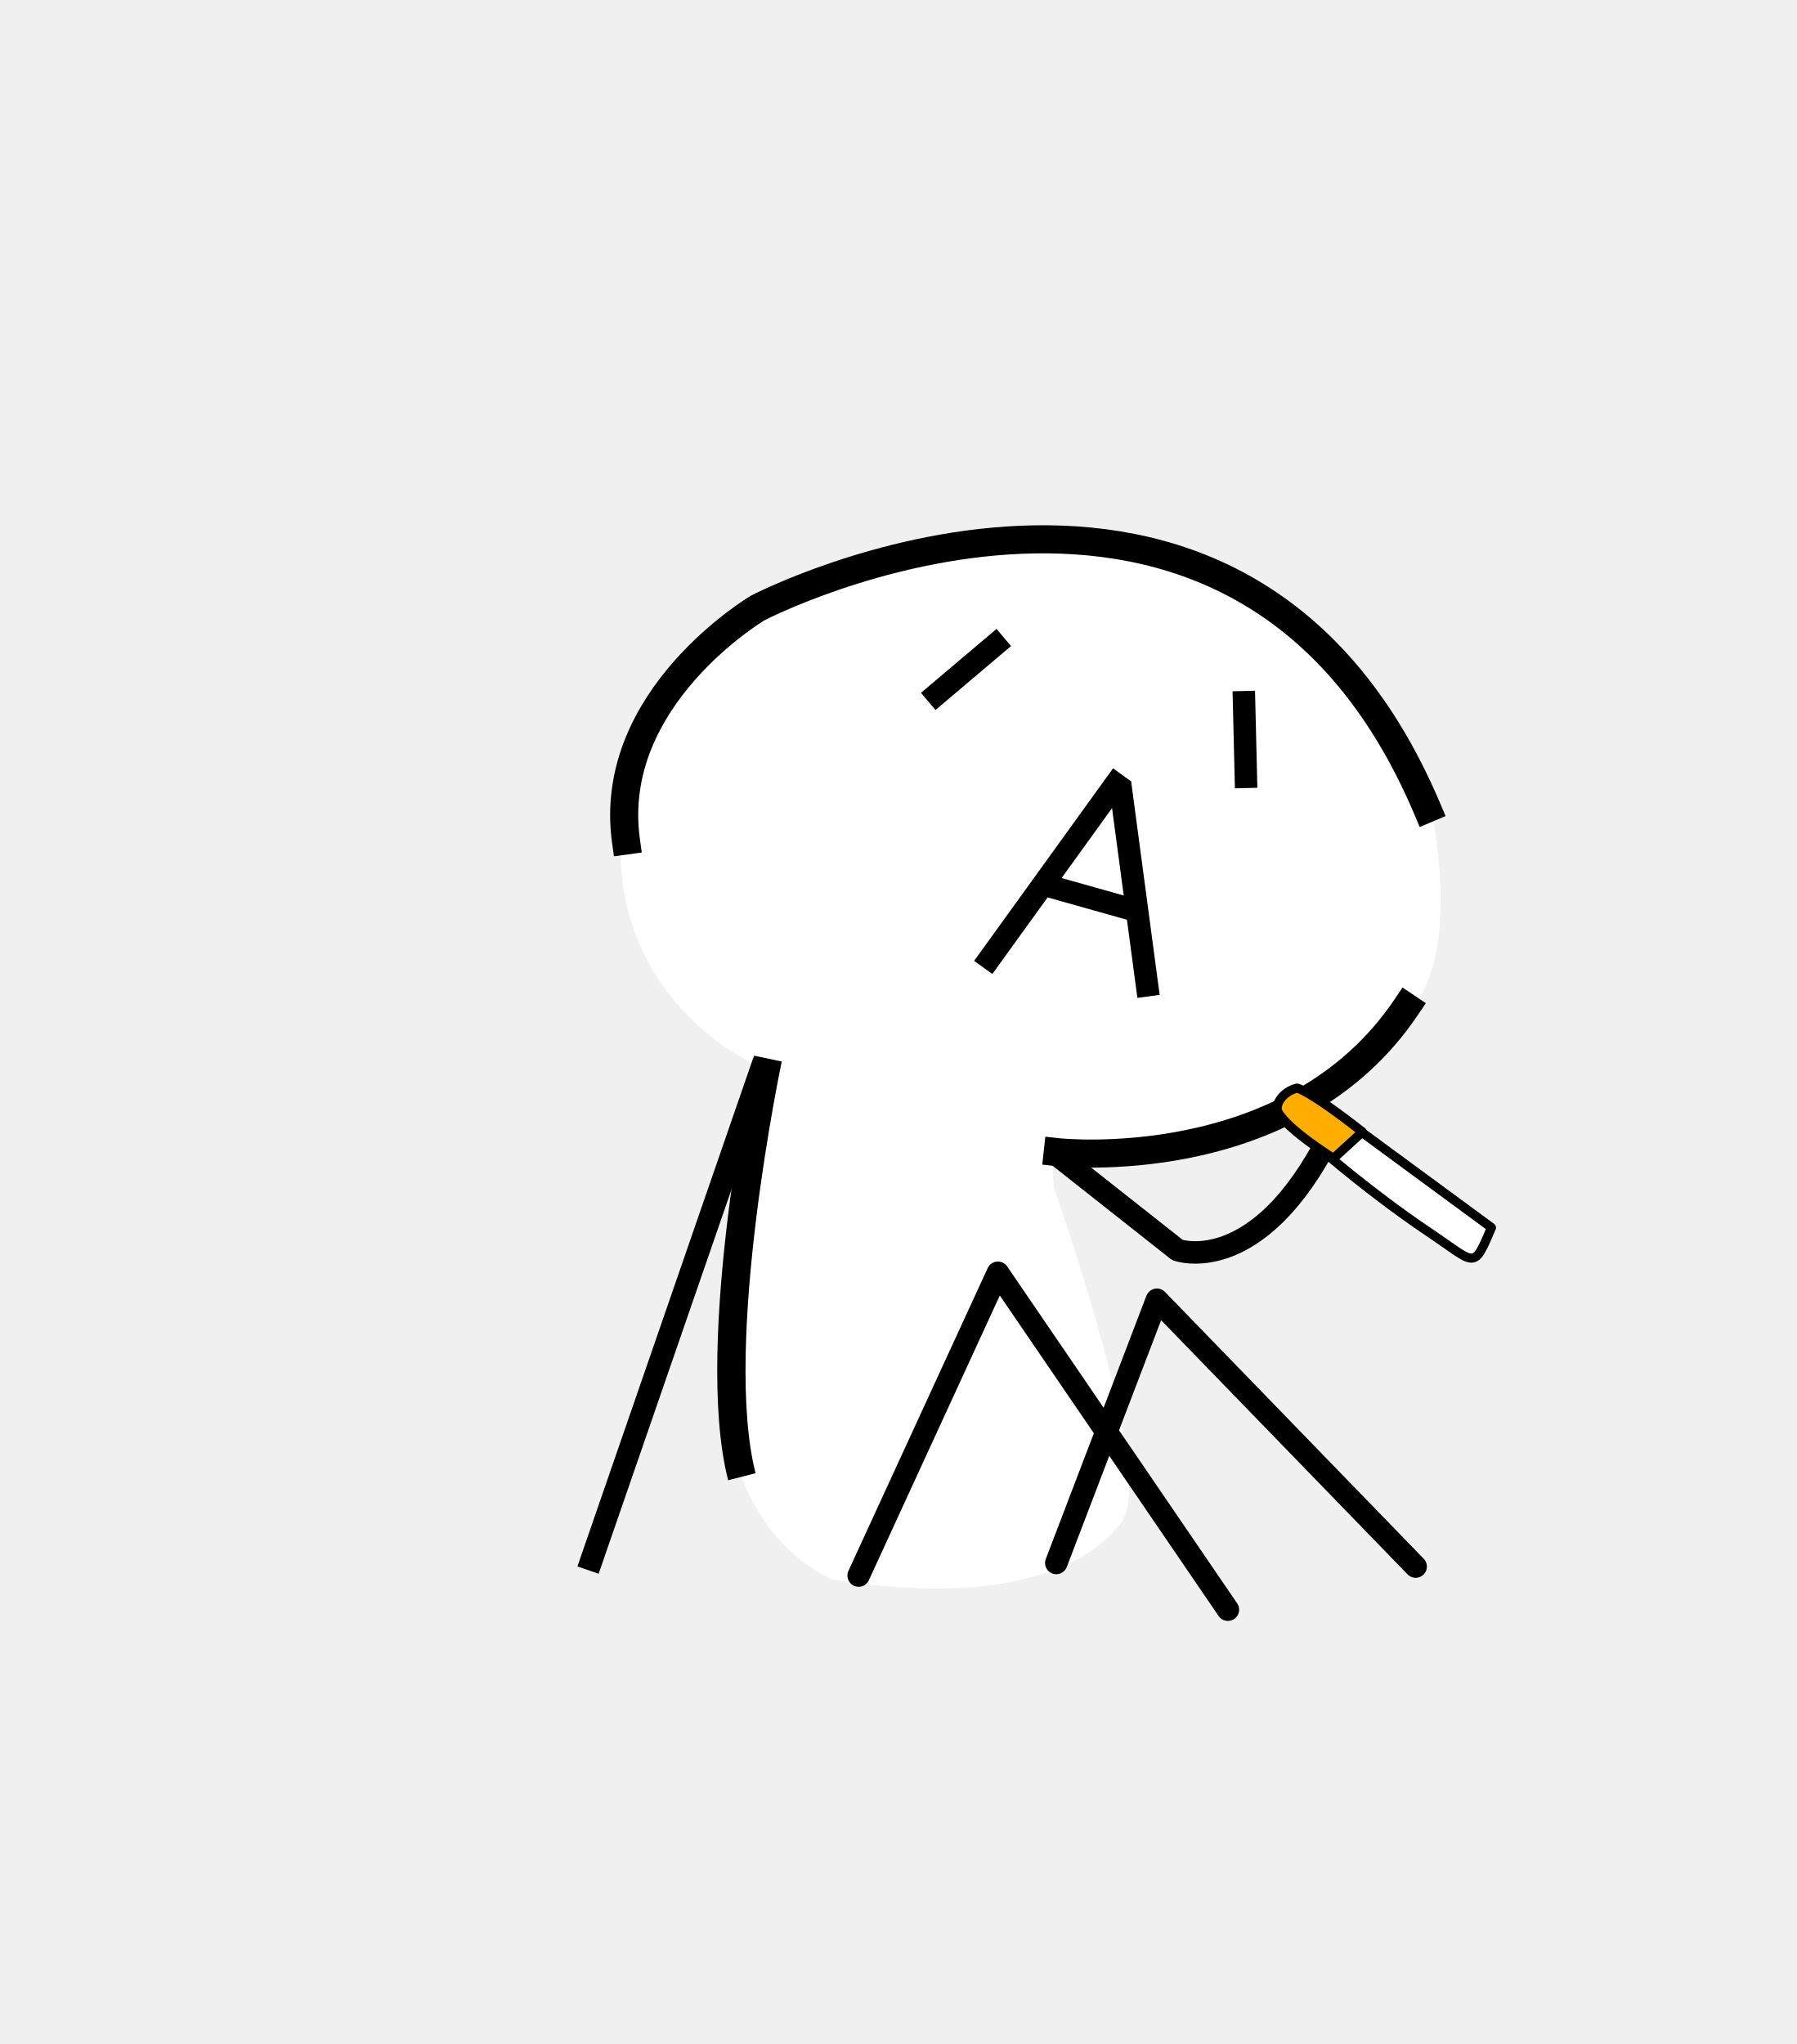
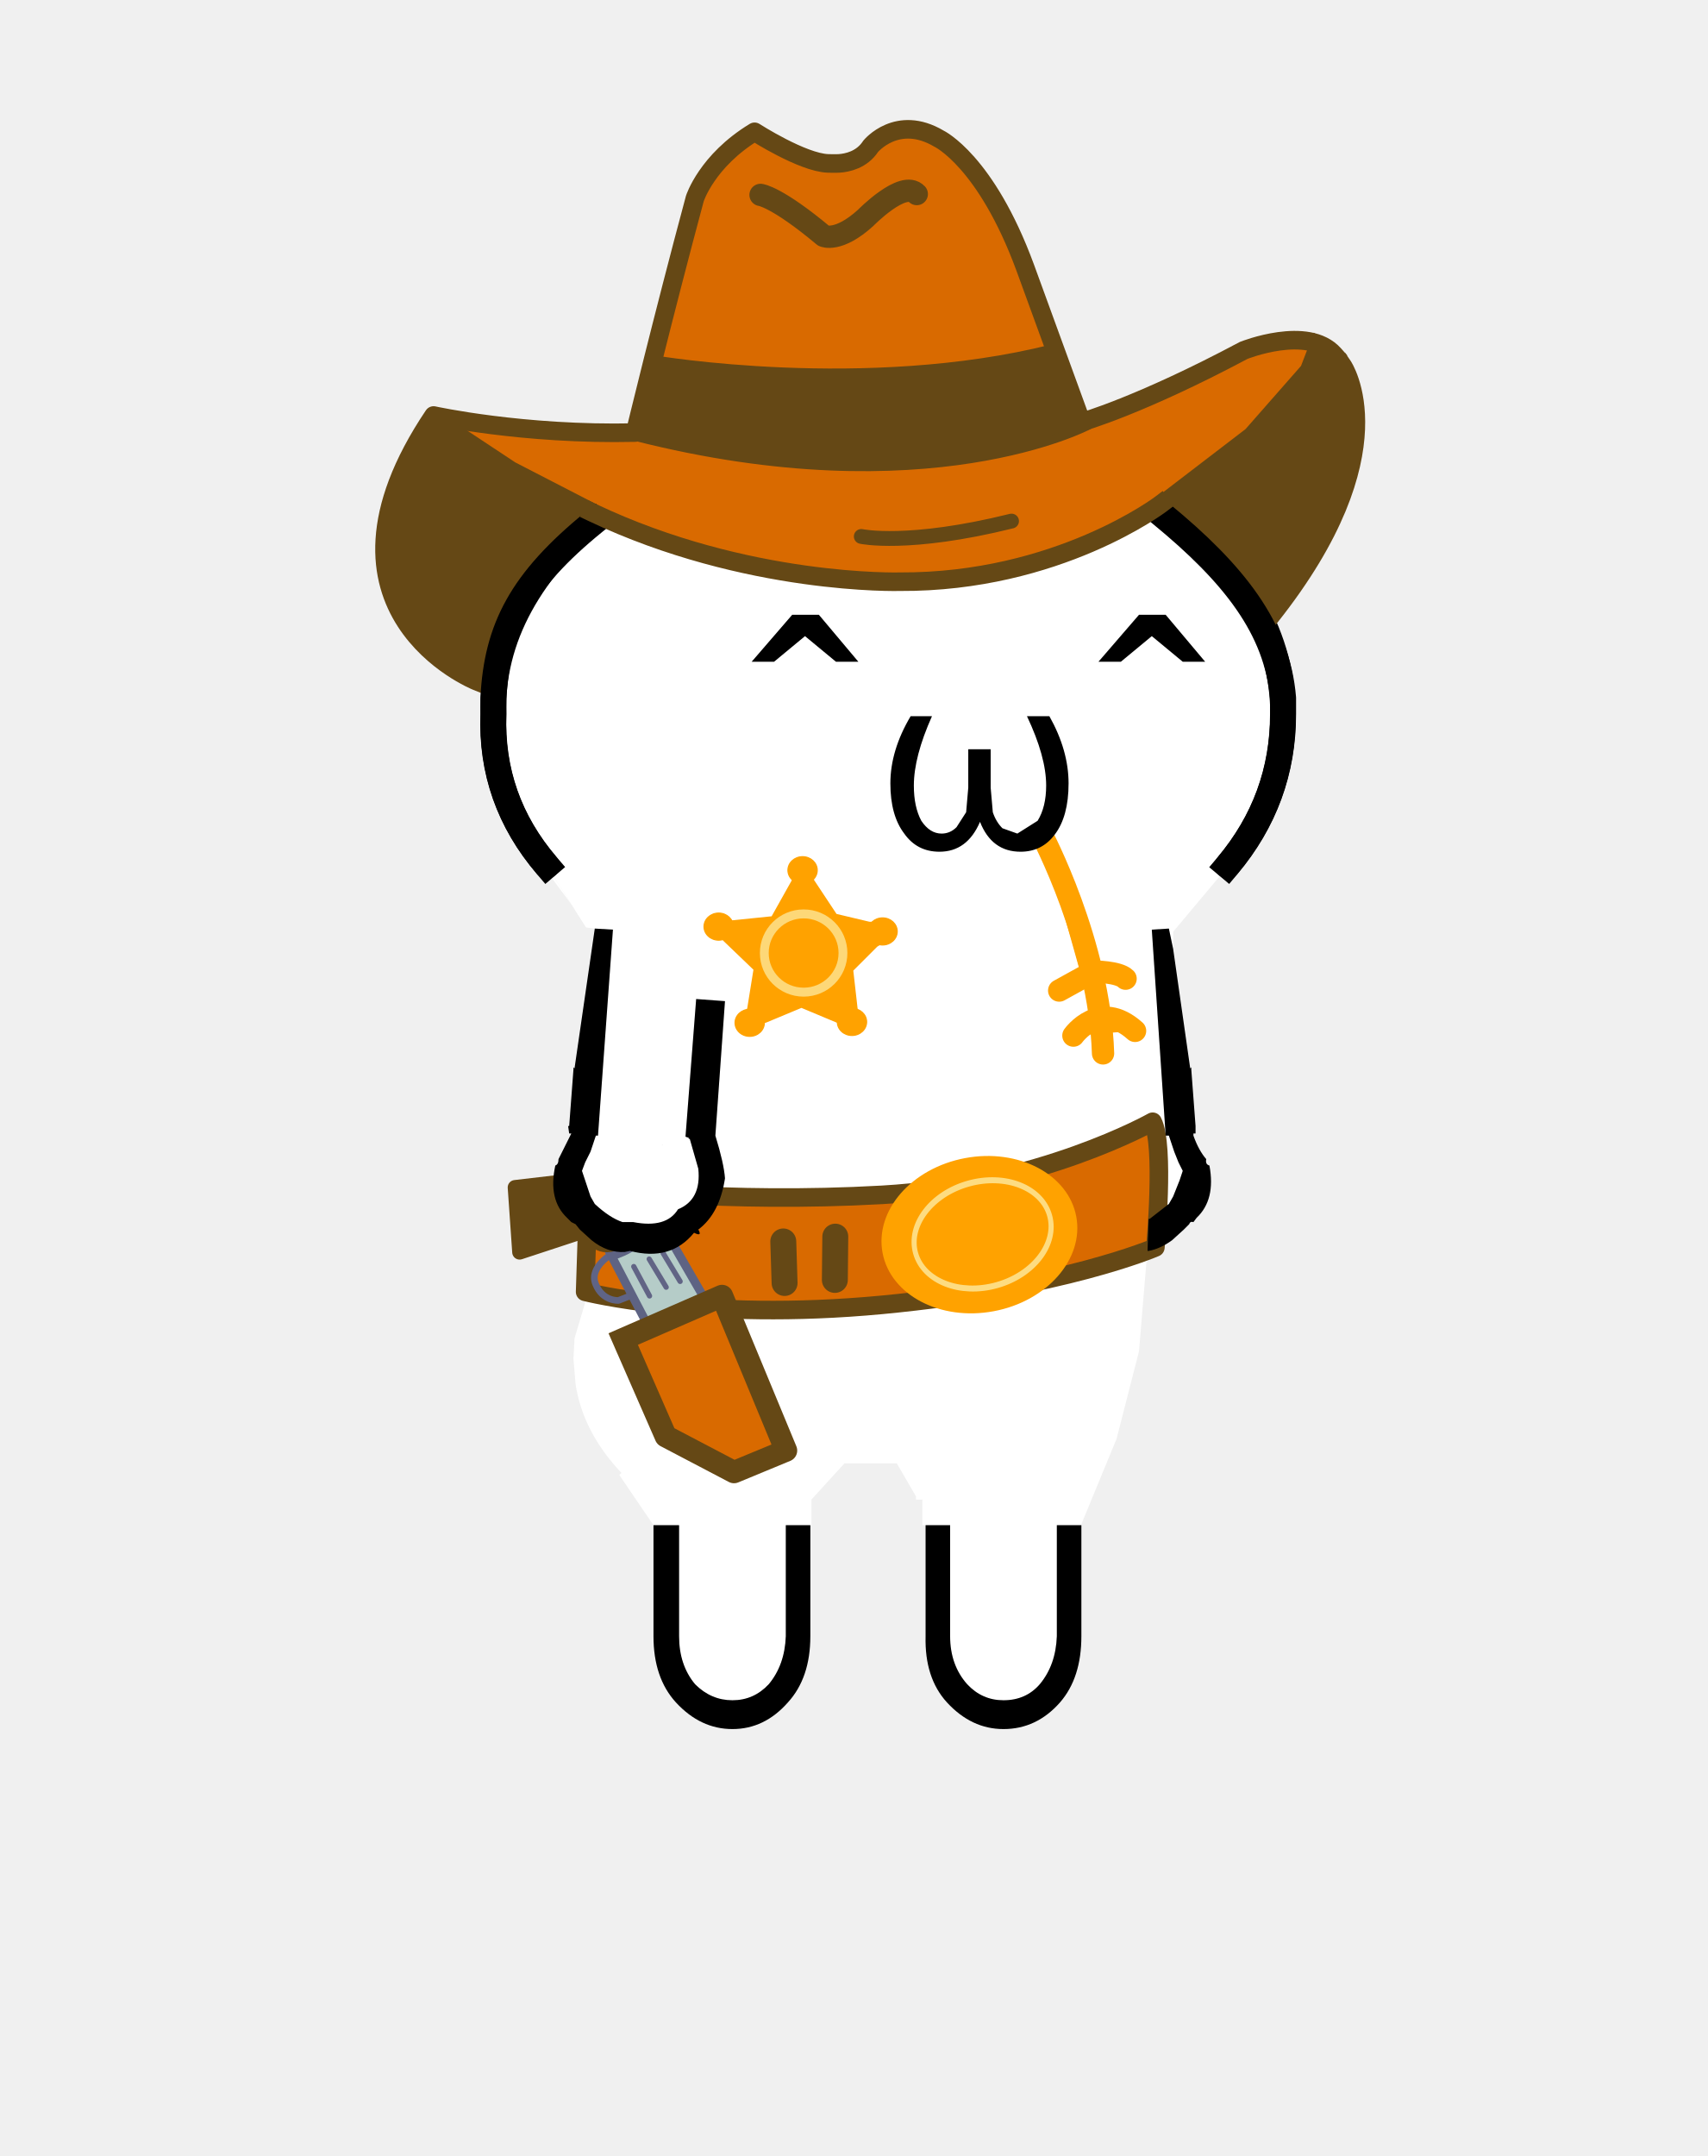
- <svg xmlns="http://www.w3.org/2000/svg" xmlns:xlink="http://www.w3.org/1999/xlink" height="182" width="160" version="1.1" id="svg1193">
-   <defs id="defs1185">
-     <g id="c">
-       <path d="M.4-60h3.9l1.2.55 3.9-8.6 3.85 8.6L14.5-60l3.15 3.05 1.15 1.05-.05.05-.4.4.1.1q2.1 2.05 2.35 4.55v.6q0 1.65-.8 3.1l-.25.45-1.4 1.7.15.15-.3.25-3.25.9v4.7l-3.25.7-3.1.9.65 1.6 3.3-1.25 3-.6q1.55 0 2.15.6.8.8.8 2 0 1.1-.75 1.85-1.05 1.05-4.1 1.25l-1.25.05.35 1.5 1.5-.05-.05 2.75-1.5 1.25v12.25l-.85 4.6h-1.5V-3q0 .7-.45 1.15-.55.55-1.6.55-1.15 0-1.65-.55Q6.2-2.3 6.25-3v-6.55h-1.6l-2.35-3.5H.55L-3-9.55V-3q0 .7-.45 1.15-.55.55-1.6.55-1.1 0-1.65-.55-.45-.45-.4-1.15v-6.55h-1.55l-1.7-1.1-1.75-3.9v-3.9l.45-.4q.75-.6 1.35-1.55l-1.25-1-.7.95.4-10.95 1.75-12.8.4.35.75-.7-1-1.1q-1.55-1.9-1.5-4.15l.05-1q.35-2.3 2.45-4.25l-.75-.75.5-3.95.65.3 3.85-8.6 3.85 8.6L.4-60m10.1 14.7v1.9h1.3v-3.25h-1.15v-9.45h-6.2v3.85l-.05 1.1-.45 2.45-1 2.05H2v3.3h1.35v-1.95h7.15m-6.05-1.35l.5-.9.9-3.55v-.05l.05-.35v-3.25h3.4v8.1H4.45m14.3-9.2l-1.1-1.1 1.1 1.1M5.5-37.95Q4.45-39 2.25-39l-4 .75-3.1.9.65 1.6L-.9-37l3-.6q1.55 0 2.15.6.8.8.8 2 0 1.1-.75 1.85Q3.25-32.1.25-31.9l-1.3.05.35 1.5q3.95-.05 5.9-1.55l.45-.35q1-1 1-2.85-.05-1.8-1.15-2.85M-7.15-43.6l.75-1.55v-1.35h-1.5v1.45h.55l-.55 1.45h.75M-5-45.05h.55L-5-43.6h.75l.75-1.55v-1.35H-5v1.45" fill="#fff" fill-rule="evenodd" transform="translate(21.55 71)" id="path1171" />
-       <path d="M4.3-60l5.1-11 5.1 11-1.25.55-3.85-8.6-3.9 8.6L4.3-60m14.5 4.1l.25-.3q2.55 2.35 2.8 5.4v.6q0 1.9-.9 3.55-.7 1.25-1.9 2.4l-.55-.55-.15-.15 1.4-1.7.25-.45q.8-1.45.8-3.1v-.6q-.25-2.5-2.35-4.55l-.1-.1.4-.4.05-.05m-3.85 16.95l.75-.05q2.2 0 3.25 1.05 1.1 1.05 1.1 2.85 0 1.85-1 2.85l-.4.35q-1.55 1.2-4.4 1.5l-1.5.05-.35-1.5 1.25-.05q3.05-.2 4.1-1.25.75-.75.75-1.85 0-1.2-.8-2-.6-.6-2.15-.6l-3 .6-3.3 1.25-.65-1.6 3.1-.9 3.25-.7m-3.1 29.4v6.6q0 1.25-.8 2.05-.9.9-2.75.9-1.95 0-2.85-.9-.8-.8-.8-2.05v-6.6h1.6V-3q-.05.7.4 1.15.5.55 1.65.55 1.05 0 1.6-.55.45-.45.45-1.15v-6.55h1.5M-3-9.55h1.5v6.6q0 1.25-.8 2.05-.9.9-2.75.9-1.9 0-2.8-.9-.85-.8-.8-2.05v-6.6h1.55V-3q-.05.7.4 1.15.55.55 1.65.55 1.05 0 1.6-.55Q-3-2.3-3-3v-6.55m-9.1-8.9q-.7.45-1.6.45-1 0-2.7-1.1l-1.9-.65q-.85 0-1.3.55l-.6.95-1.35-.75 1.2-1.65q.85-.8 1.95-.8t2.3.8q1.65.85 2.55.85.6 0 1.3-.65l.7-.95 1.25 1q-.6.95-1.35 1.55l-.45.4m2-25.75l-.6-.7q-1.85-2.2-1.8-4.9l.05-1q.35-2.8 2.75-5l.75.75q-2.1 1.95-2.45 4.25l-.05 1q-.05 2.25 1.5 4.15l1 1.1-.75.7-.4-.35m.9-15.55l-.55-.25 5.05-11L.4-60l-1.25.55-3.85-8.6-3.85 8.6-.65-.3M2-43.4v-3.25h.95l1-2.05.45-2.45.05-1.1v-3.85h6.2v9.45h1.15v3.25h-1.3v-1.95H3.35v1.95H2m7.3-11.35v-.05H5.85v3.25l-.05.35v.05l-.9 3.55-.5.9-.05.05H9.3v-8.1m-3.8 16.8q1.1 1.05 1.15 2.85 0 1.85-1 2.85l-.45.35q-1.95 1.5-5.9 1.55l-.35-1.5 1.3-.05q3-.2 4.05-1.25.75-.75.75-1.85 0-1.2-.8-2-.6-.6-2.15-.6l-3 .6-3.3 1.25-.65-1.6 3.1-.9 4-.75q2.2 0 3.25 1.05M-5-45.05v-1.45h1.5v1.35l-.75 1.55H-5l.55-1.45H-5m-2.15 1.45h-.75l.55-1.45h-.55v-1.45h1.5v1.35l-.75 1.55" fill-rule="evenodd" transform="translate(21.55 71)" id="path1173" />
-       <path d="M.4-60h3.9m8.4 33.6v9.45m0 0v2.8m4.95-42.8l1.1 1.1" fill="none" stroke="#000" stroke-linecap="round" stroke-linejoin="round" transform="translate(21.55 71)" id="path1175" />
+ <svg xmlns="http://www.w3.org/2000/svg" xmlns:xlink="http://www.w3.org/1999/xlink" height="202" width="160" version="1.1" id="svg9395">
+   <defs id="defs9385">
+     <path d="M 0.7,-0.3 2.55,1.9 H 1.5 L 0.05,0.7 -1.4,1.9 h -1.05 l 1.9,-2.2 H 0.7" fill-rule="evenodd" transform="translate(2.45,0.3)" id="a" />
+     <use height="2.2" width="5" xlink:href="#a" id="c" x="0" y="0" />
+     <g id="b">
+       <path d="m -15.5,-41.55 q -2.65,-3.1 -2.5,-7.1 -0.15,-5.3 5.35,-9.8 5.5,-5.05 13.15,-5.55 7.6,0.5 13.05,5.55 5.45,4.5 5.45,9.8 0,4 -2.6,7.1 h 0.1 -0.05 l -2.6,3.1 v 0.8 l -0.2,-0.95 -0.8,0.05 0.65,9.65 h 0.15 l 0.25,0.75 0.2,0.5 0.2,0.4 -0.15,0.45 -0.3,0.75 -0.2,0.35 -0.9,0.7 H 12.7 l -0.05,1.5 H 12.7 L 12.65,-23 H 12.6 l -0.35,4.2 -1.05,4.1 -1.65,4 v 0.05 H 8.4 v 5.2 Q 8.35,-4.1 7.6,-3.2 6.95,-2.45 5.9,-2.45 4.9,-2.45 4.2,-3.2 3.4,-4.1 3.4,-5.45 v -5.2 H 2.1 v -1.2 H 1.8 V -12 l -0.9,-1.55 h -2.45 l -1.55,1.7 v 1.2 h -1.2 v 5.2 q -0.05,1.35 -0.8,2.25 -0.7,0.75 -1.7,0.75 -1,0 -1.75,-0.75 -0.75,-0.9 -0.75,-2.25 v -5.2 h -1.2 l -1.6,-2.35 0.1,-0.1 q -1.8,-1.9 -2.15,-4.15 l -0.1,-1.2 0.05,-0.95 0.55,-1.85 h 0.1 v -0.55 l 0.15,-0.15 V -24 q 0.75,0.6 1.55,0.55 l 0.25,-0.05 q 1.9,0.5 3,-0.85 0.4,0.2 0.2,-0.15 1,-0.75 1.25,-2.4 -0.05,-0.7 -0.45,-2 l 0.45,-6.3 -1.35,-0.1 -0.5,6.45 0.15,0.05 v 0.05 h 0.05 l 0.4,1.4 q 0.15,1.45 -0.95,1.9 -0.55,0.9 -2.1,0.6 h -0.5 q -0.6,-0.2 -1.3,-0.85 l -0.2,-0.35 -0.25,-0.75 -0.15,-0.45 0.15,-0.4 0.25,-0.5 0.25,-0.75 h 0.1 l 0.7,-9.65 -0.85,-0.05 -0.4,-0.05 v -0.15 l -2.05,-2.75 h 0.2 m 1.75,19.65 -0.05,-0.1 0.05,0.1 m 3.65,-6.55 h 0.05 l -0.05,-0.05 v 0.05" fill="#ffffff" fill-rule="evenodd" transform="translate(18.6,64.6)" id="path9376" />
+       <path d="m 13.85,-37.65 0.8,5.6 0.05,-0.05 v 0.1 l 0.2,2.65 V -29 h -0.1 v 0.1 q 0.25,0.7 0.6,1.1 -0.05,0.25 0.15,0.3 0.3,1.6 -0.6,2.45 l -0.15,0.2 q -0.15,-0.05 -0.2,0.1 l -0.25,0.25 -0.55,0.5 q -0.55,0.4 -1.1,0.5 H 12.65 L 12.7,-25 h 0.05 l 0.9,-0.7 0.2,-0.35 0.3,-0.75 0.15,-0.45 -0.2,-0.4 -0.2,-0.5 -0.25,-0.75 H 13.5 l -0.65,-9.65 0.8,-0.05 0.2,0.95 m -4.3,27 v 5.2 q 0,1.95 -1,3.1 -1.1,1.25 -2.65,1.25 -1.5,0 -2.65,-1.25 -1.05,-1.15 -1,-3.1 v -5.2 H 3.4 v 5.2 q 0,1.35 0.8,2.25 0.7,0.75 1.7,0.75 1.05,0 1.7,-0.75 0.75,-0.9 0.8,-2.25 v -5.2 h 1.15 m -12.7,0 v 5.2 q 0,1.95 -1.05,3.1 -1.1,1.25 -2.6,1.25 -1.5,0 -2.65,-1.25 -1.05,-1.15 -1.05,-3.1 v -5.2 h 1.2 v 5.2 q 0,1.35 0.75,2.25 0.75,0.75 1.75,0.75 1,0 1.7,-0.75 0.75,-0.9 0.8,-2.25 v -5.2 h 1.15 M -13.4,-24 l -0.55,-0.5 -0.2,-0.25 -0.2,-0.1 -0.2,-0.2 q -0.9,-0.85 -0.55,-2.45 0.15,-0.05 0.15,-0.3 l 0.55,-1.1 0.05,-0.1 h -0.1 l -0.05,-0.35 h 0.05 l 0.2,-2.65 v -0.1 l 0.05,0.05 0.95,-6.55 0.85,0.05 -0.7,9.65 h -0.1 l -0.25,0.75 -0.25,0.5 -0.15,0.4 0.15,0.45 0.25,0.75 0.2,0.35 q 0.7,0.65 1.3,0.85 h 0.5 q 1.55,0.3 2.1,-0.6 1.1,-0.45 0.95,-1.9 l -0.4,-1.4 h -0.05 v -0.05 l -0.15,-0.05 0.5,-6.45 1.35,0.1 -0.45,6.3 q 0.4,1.3 0.45,2 -0.25,1.65 -1.25,2.4 0.2,0.35 -0.2,0.15 -1.1,1.35 -3,0.85 l -0.25,0.05 q -0.8,0.05 -1.55,-0.55" fill-rule="evenodd" transform="translate(18.6,64.6)" id="path9378" />
+       <path d="M 3.1,23.05 Q 0.45,19.95 0.6,15.95 0.45,10.65 5.95,6.15 11.45,1.1 19.1,0.6 q 7.6,0.5 13.05,5.55 5.45,4.5 5.45,9.8 0,4 -2.6,7.1" fill="none" stroke="#000000" stroke-linecap="round" stroke-linejoin="round" stroke-width="1.2" id="path9380" />
+       <path d="m 5.4,-44.05 q 0.15,0.45 0.45,0.75 l 0.7,0.25 0.95,-0.6 q 0.4,-0.65 0.4,-1.65 0,-1.35 -0.9,-3.25 h 1.05 q 0.9,1.6 0.9,3.15 0,1.55 -0.65,2.4 -0.6,0.8 -1.6,0.8 -1.35,0 -1.9,-1.4 -0.6,1.4 -1.9,1.4 -1.05,0 -1.65,-0.85 -0.65,-0.85 -0.65,-2.35 0,-1.55 0.95,-3.15 h 1 q -0.85,1.9 -0.85,3.25 0,1 0.35,1.65 0.4,0.6 0.95,0.6 0.4,0 0.7,-0.3 l 0.45,-0.7 0.1,-1.15 V -47 H 5.3 v 1.8 l 0.1,1.15" fill-rule="evenodd" transform="translate(18.6,64.6)" id="path9382" />
    </g>
-     <g id="d" transform="translate(.8)">
-       <use height="3" transform="matrix(1.005 0 0 1 -.804 0)" width="4.65" xlink:href="#a" id="use1178" />
-       <use height="3" transform="matrix(1.005 0 0 1 16.096 0)" width="4.65" xlink:href="#a" id="use1180" />
-     </g>
-     <path d="M1.35 0h.2l.55.1.45.35q.45.45.45 1L2.55 2.6q-.45.4-1 .4l-.8-.2-.25-.2-.45-.7v-.15L0 1.45v-.1q.05-.5.5-.9l.25-.2Q1 .05 1.3 0h.05m.45.85L1.55.8Q1.2.75 1 1q-.2.15-.2.45v.15l.15.45H1l.05.05.2.1.3.05.55-.2.15-.6-.05-.3L2.1 1 2.05.95 1.9.85h-.1" fill-rule="evenodd" id="b" />
-     <use height="3" transform="translate(.8)" width="3" xlink:href="#b" id="a" />
  </defs>
-   <g style="clip-rule:evenodd;fill-rule:evenodd;stroke-linecap:square;stroke-linejoin:round;stroke-miterlimit:1.5" id="g1279" transform="translate(9.558,-0.046)">
-     <path id="body-fill" d="m 57.045,94.382 c 0,0 -15.684,-7.452 -9.988,-26.716 2.544,-8.603 8.892,-12.622 13.478,-14.878 5.684,-2.795 10.366,-2.77 10.366,-2.77 0,0 15.584,-4.212 21.6,-1.204 6.016,3.008 9.152,1.6 18.048,11.328 8.896,9.728 3.008,7.168 7.232,12.096 0,0 3.2,14.144 -2.88,18.688 0,0 -8.192,13.376 -30.912,12.032 l 0.192,2.88 c 0,0 8.704,24.512 6.272,29.248 0,0 -4.16,8.96 -25.856,5.504 0,0 -10.88,-4.288 -9.152,-20.224 l 3.2,-25.088 z" style="fill:#ffffff;stroke:#ffffff;stroke-width:0.21px" />
-     <g id="Mouth">
-       <path d="m 89.78,69.855 -11.2,15.52" style="fill:none;stroke:#000000;stroke-width:2px" id="path1200" />
-       <path d="M 92.58,87.775 90.307,70.758" style="fill:none;stroke:#000000;stroke-width:2px" id="path1202" />
-       <path d="m 83.38,78.815 8.24,2.32" style="fill:none;stroke:#000000;stroke-width:2px;stroke-linecap:round" id="path1204" />
-     </g>
-     <g transform="matrix(2,0,0,2,82.341,144.2)" id="g1227">
-       <g transform="matrix(0.5,0,0,0.5,-41.1705,-72.1)" id="g1209">
-         <path d="m 84.629,102.638 c 0,0 20.8,2.304 31.04,-12.928" style="fill:none;stroke:#000000;stroke-width:2.5px" id="path1207" />
+   <g style="clip-rule:evenodd;fill-rule:evenodd;stroke-linecap:square;stroke-linejoin:round;stroke-miterlimit:1.5" id="g10506" transform="translate(-0.1,5)">
+     <path d="m 41.191,34.141 10.4,6.08 5.6,2.24 6.16,3.2 6.16,2.16 6.16,1.12 7.52,0.32 6.24,-0.4 5.76,-1.04 4.48,-1.28 4,-1.84 5.04,-3.36 3.68,-3.84 3.6,-5.2 2.08,-3.76 4.56,-0.88 2.32,1.28 1.04,3.84 v 4.48 l -1.04,5.52 -2.24,3.76 -2.24,3.52 -1.68,1.76 -73.28,7.52 -2.88,-2.4 -2.48,-2.8 -2.24,-2.8 -1.2,-3.6 -0.08,-4 0.56,-3.68 1.12,-3.44 z" style="fill:#654815" id="path10235" />
+     <g transform="matrix(2,0,0,2,82.341,152.2)" id="g10366">
+       <g id="b-4" transform="translate(-18.6,-61.1)">
+         <g transform="translate(18.6,64.6)" id="g10239">
+           <path d="m -15.5,-41.55 c -1.767,-2.067 -2.6,-4.433 -2.5,-7.1 -0.1,-3.533 1.683,-6.8 5.35,-9.8 3.667,-3.367 8.05,-5.217 13.15,-5.55 5.067,0.333 9.417,2.183 13.05,5.55 3.633,3 5.45,6.267 5.45,9.8 0,2.667 -0.867,5.033 -2.6,7.1 h 0.1 -0.05 l -2.6,3.1 v 0.8 l -0.2,-0.95 -0.8,0.05 0.65,9.65 h 0.15 l 0.25,0.75 0.2,0.5 0.2,0.4 -0.15,0.45 -0.3,0.75 -0.2,0.35 -0.9,0.7 H 12.7 l -0.05,1.5 H 12.7 L 12.65,-23 H 12.6 l -0.35,4.2 -1.05,4.1 -1.65,4 v 0.05 H 8.4 v 5.2 C 8.367,-4.55 8.1,-3.8 7.6,-3.2 7.167,-2.7 6.6,-2.45 5.9,-2.45 5.233,-2.45 4.667,-2.7 4.2,-3.2 3.667,-3.8 3.4,-4.55 3.4,-5.45 v -5.2 H 2.1 v -1.2 H 1.8 V -12 l -0.9,-1.55 h -2.45 l -1.55,1.7 v 1.2 h -1.2 v 5.2 c -0.033,0.9 -0.3,1.65 -0.8,2.25 -0.467,0.5 -1.033,0.75 -1.7,0.75 -0.667,0 -1.25,-0.25 -1.75,-0.75 -0.5,-0.6 -0.75,-1.35 -0.75,-2.25 v -5.2 h -1.2 l -1.6,-2.35 0.1,-0.1 c -1.2,-1.267 -1.917,-2.65 -2.15,-4.15 l -0.1,-1.2 0.05,-0.95 0.55,-1.85 h 0.1 v -0.55 l 0.15,-0.15 V -24 c 0.5,0.4 1.017,0.583 1.55,0.55 l 0.25,-0.05 c 1.267,0.333 2.267,0.05 3,-0.85 0.267,0.133 0.333,0.083 0.2,-0.15 0.667,-0.5 1.083,-1.3 1.25,-2.4 -0.033,-0.467 -0.183,-1.133 -0.45,-2 l 0.45,-6.3 -1.35,-0.1 -0.5,6.45 0.15,0.05 v 0.05 h 0.05 l 0.4,1.4 c 0.1,0.967 -0.217,1.6 -0.95,1.9 -0.367,0.6 -1.067,0.8 -2.1,0.6 h -0.5 c -0.4,-0.133 -0.833,-0.417 -1.3,-0.85 l -0.2,-0.35 -0.4,-1.2 0.15,-0.4 0.25,-0.5 0.25,-0.75 h 0.1 l 0.7,-9.65 -0.85,-0.05 -0.4,-0.05 m -0.1,16.75 -0.05,-0.1 z m 3.65,-6.55 h 0.05 l -0.05,-0.05 v 0.05" style="fill:#ffffff" id="path10237" />
+         </g>
+         <g transform="translate(18.6,64.6)" id="g10243">
+           <path d="m -13.65,-38.65 v -0.15 l -2.05,-2.75 h 0.2" style="fill:#ffffff" id="path10241" />
+         </g>
+         <g id="belt" transform="translate(18.6,64.6)">
+           <g transform="matrix(0.5,0,0,0.5,-41.1705,-79.6)" id="g10247">
+             <path d="m 55.255,106.179 -0.32,9.856 c 0,0 10.944,2.816 27.84,1.216 16.896,-1.6 25.6,-5.376 25.6,-5.376 0,0 0.896,-9.6 -0.256,-11.776 0,0 -10.624,6.016 -25.344,6.848 -14.72,0.832 -26.688,-0.64 -26.688,-0.64 l -0.832,-0.128" style="fill:#d96a00;stroke:#654815;stroke-width:1.74px" id="path10245" />
+           </g>
+           <g transform="matrix(0.5,0,0,0.5,-41.1705,-79.6)" id="g10251">
+             <path d="m 80.815,45.261 c 0,0 4.4,0.96 14.08,-1.44" style="fill:none;stroke:#654815;stroke-width:1.39px;stroke-linecap:round" id="path10249" />
+           </g>
+           <g transform="matrix(0.5,0,0,0.5,-41.1705,-79.6)" id="g10255">
+             <path d="m 78.379,110.863 -0.041,4.055" style="fill:none;stroke:#654815;stroke-width:2.43px;stroke-linecap:round" id="path10253" />
+           </g>
+           <g transform="matrix(0.5,0,0,0.5,-41.1705,-79.6)" id="g10259">
+             <path d="m 73.505,111.314 0.122,3.891" style="fill:none;stroke:#654815;stroke-width:2.43px;stroke-linecap:round" id="path10257" />
+           </g>
+           <g transform="matrix(0.849288,-0.15875,0.150719,0.806323,-88.0016,-97.7952)" id="g10263">
+             <ellipse cx="89.911" cy="108.899" rx="5.344" ry="4.448" style="fill:#ffa200" id="ellipse10261" />
+           </g>
+           <g transform="matrix(0.527368,-0.148314,0.178584,0.635002,-62.9031,-79.6879)" id="g10267">
+             <ellipse cx="91.799" cy="108.707" rx="5.952" ry="3.744" style="fill:none;stroke:#fddc81;stroke-width:0.43px" id="ellipse10265" />
+           </g>
+         </g>
+         <g id="gun" transform="rotate(-63.20101,57.37019,11.27697)">
+           <g transform="matrix(0.5,0,0,0.5,-41.3205,-72.1)" id="g10272">
+             <path d="m 97.88,102.449 c 0,0 -2.202,-1.536 -3.38,-0.205 -1.177,1.331 -0.409,2.611 -0.409,2.611 l 0.973,0.87" style="fill:none;stroke:#5f6486;stroke-width:0.62px;stroke-linecap:round" id="path10270" />
+           </g>
+           <g transform="matrix(0.5,0,0,0.5,-41.3205,-72.1)" id="g10276">
+             <path d="m 97.624,102.244 -4.25,5.939 4.608,3.635 4.454,-6.809 c 0,0 -2.56,-0.41 -4.454,-2.151" style="fill:#b5ccc8;stroke:#5e6383;stroke-width:0.8px" id="path10274" />
+           </g>
+           <g transform="matrix(0.5,0,0,0.5,-41.3205,-72.1)" id="g10280">
+             <path d="m 99.928,106.596 -1.639,2.611" style="fill:none;stroke:#616485;stroke-width:0.49px;stroke-linecap:round" id="path10278" />
+           </g>
+           <g transform="matrix(0.5,0,0,0.5,-41.3205,-72.1)" id="g10284">
+             <path d="m 98.852,105.674 -1.638,2.611" style="fill:none;stroke:#616485;stroke-width:0.49px;stroke-linecap:round" id="path10282" />
+           </g>
+           <g transform="matrix(0.5,0,0,0.5,-41.3205,-72.1)" id="g10288">
+             <path d="m 97.572,104.701 -1.792,2.56" style="fill:none;stroke:#616485;stroke-width:0.49px;stroke-linecap:round" id="path10286" />
+           </g>
+           <g transform="matrix(0.5,0,0,0.5,-41.3205,-72.1)" id="g10292">
+             <path d="m 91.063,106.88 7.778,6.444 -10.222,11.889 -4,-3.444 0.111,-7.223 6.333,-7.666" style="fill:#d96a00;stroke:#654815;stroke-width:2.09px" id="path10290" />
+           </g>
+           <g transform="matrix(0.5,0,0,0.5,-41.3205,-72.1)" id="g10296">
+             <path d="m 93.952,94.546 5.223,-3.111 4.555,6.889 -1.333,5.889 c 0,0 -3.111,-1.222 -4,-2.444 -0.889,-1.223 0.333,-2.445 0.333,-2.445 z" style="fill:#654815;stroke:#654815;stroke-width:1.39px" id="path10294" />
+           </g>
+         </g>
+         <g transform="matrix(0.5,0,0,0.5,-22.5705,-15)" id="g10301">
+           <path d="m 53.814,102.694 -0.5,3.8 3.1,4 4,0.7 3.8,-1 2.5,-2.7 0.2,-3.3 -13.1,-1.5" style="fill:#ffffff;stroke:#ffffff;stroke-width:1px;stroke-linecap:round" id="path10299" />
+         </g>
+         <g transform="translate(18.6,64.6)" id="g10305">
+           <path d="m 13.85,-37.65 0.8,5.6 0.05,-0.05 v 0.1 l 0.2,2.65 V -29 h -0.1 v 0.1 c 0.167,0.467 0.367,0.833 0.6,1.1 -0.033,0.167 0.017,0.267 0.15,0.3 0.2,1.067 0,1.883 -0.6,2.45 l -0.15,0.2 c -0.1,-0.033 -0.167,0 -0.2,0.1 l -0.25,0.25 -0.55,0.5 c -0.367,0.267 -0.733,0.433 -1.1,0.5 H 12.65 L 12.7,-25 h 0.05 l 0.9,-0.7 0.2,-0.35 0.3,-0.75 0.15,-0.45 -0.2,-0.4 -0.2,-0.5 -0.25,-0.75 H 13.5 l -0.65,-9.65 0.8,-0.05 0.2,0.95 m -4.3,27 v 5.2 c 0,1.3 -0.333,2.333 -1,3.1 -0.733,0.833 -1.617,1.25 -2.65,1.25 -1,0 -1.883,-0.417 -2.65,-1.25 -0.7,-0.767 -1.033,-1.8 -1,-3.1 v -5.2 H 3.4 v 5.2 c 0,0.9 0.267,1.65 0.8,2.25 0.467,0.5 1.033,0.75 1.7,0.75 0.7,0 1.267,-0.25 1.7,-0.75 0.5,-0.6 0.767,-1.35 0.8,-2.25 v -5.2 h 1.15 m -12.7,0 v 5.2 c 0,1.3 -0.35,2.333 -1.05,3.1 -0.733,0.833 -1.6,1.25 -2.6,1.25 -1,0 -1.883,-0.417 -2.65,-1.25 -0.7,-0.767 -1.05,-1.8 -1.05,-3.1 v -5.2 h 1.2 v 5.2 c 0,0.9 0.25,1.65 0.75,2.25 0.5,0.5 1.083,0.75 1.75,0.75 0.667,0 1.233,-0.25 1.7,-0.75 0.5,-0.6 0.767,-1.35 0.8,-2.25 v -5.2 h 1.15 M -13.4,-24 l -0.55,-0.5 -0.2,-0.25 -0.2,-0.1 -0.2,-0.2 c -0.6,-0.567 -0.783,-1.383 -0.55,-2.45 0.1,-0.033 0.15,-0.133 0.15,-0.3 l 0.6,-1.2 h -0.1 l -0.05,-0.35 h 0.05 l 0.2,-2.65 v -0.1 l 0.05,0.05 0.95,-6.55 0.85,0.05 -0.7,9.65 h -0.1 l -0.25,0.75 -0.25,0.5 -0.15,0.4 0.4,1.2 0.2,0.35 c 0.467,0.433 0.9,0.717 1.3,0.85 h 0.5 c 1.033,0.2 1.733,0 2.1,-0.6 0.733,-0.3 1.05,-0.933 0.95,-1.9 l -0.4,-1.4 h -0.05 v -0.05 l -0.15,-0.05 0.5,-6.45 1.35,0.1 -0.45,6.3 c 0.267,0.867 0.417,1.533 0.45,2 -0.167,1.1 -0.583,1.9 -1.25,2.4 0.133,0.233 0.067,0.283 -0.2,0.15 -0.733,0.9 -1.733,1.183 -3,0.85 l -0.25,0.05 c -0.533,0.033 -1.05,-0.15 -1.55,-0.55" id="path10303" />
+         </g>
+         <path d="M 3.1,23.05 C 1.333,20.983 0.5,18.617 0.6,15.95 0.5,12.417 2.283,9.15 5.95,6.15 9.617,2.783 14,0.933 19.1,0.6 c 5.067,0.333 9.417,2.183 13.05,5.55 3.633,3 5.45,6.267 5.45,9.8 0,2.667 -0.867,5.033 -2.6,7.1" style="fill:none;fill-rule:nonzero;stroke:#000000;stroke-width:1.2px;stroke-linecap:round;stroke-miterlimit:4" id="path10307" />
+         <g id="straw" transform="translate(18.4571,64.6714)">
+           <g transform="matrix(0.5,0,0,0.5,-41.1705,-81.6)" id="g10311">
+             <path d="m 99.647,91.663 3.222,-1.778 c 0,0 2.333,0 3,0.667" style="fill:#ffa200;stroke:#ffa200;stroke-width:2.09px;stroke-linecap:round" id="path10309" />
+           </g>
+           <g transform="matrix(0.5,0,0,0.5,-41.1705,-81.6)" id="g10315">
+             <path d="m 97.98,76.996 c 0,0 5.444,10.222 5.778,20.556" style="fill:#ffa200;stroke:#ffa200;stroke-width:2.09px;stroke-linecap:round" id="path10313" />
+           </g>
+           <g transform="matrix(0.5,0,0,0.5,-41.1705,-81.6)" id="g10319">
+             <path d="m 100.98,95.885 c 0,0 2.444,-3.444 5.778,-0.444" style="fill:#ffa200;stroke:#ffa200;stroke-width:2.09px;stroke-linecap:round" id="path10317" />
+           </g>
+         </g>
+         <g transform="translate(18.6,64.6)" id="g10324">
+           <path d="m 5.4,-44.05 c 0.1,0.3 0.25,0.55 0.45,0.75 l 0.7,0.25 0.95,-0.6 c 0.267,-0.433 0.4,-0.983 0.4,-1.65 0,-0.9 -0.3,-1.983 -0.9,-3.25 h 1.05 c 0.6,1.067 0.9,2.117 0.9,3.15 0,1.033 -0.217,1.833 -0.65,2.4 -0.4,0.533 -0.933,0.8 -1.6,0.8 -0.9,0 -1.533,-0.467 -1.9,-1.4 -0.4,0.933 -1.033,1.4 -1.9,1.4 -0.7,0 -1.25,-0.283 -1.65,-0.85 -0.433,-0.567 -0.65,-1.35 -0.65,-2.35 0,-1.033 0.317,-2.083 0.95,-3.15 h 1 c -0.567,1.267 -0.85,2.35 -0.85,3.25 0,0.667 0.117,1.217 0.35,1.65 0.267,0.4 0.583,0.6 0.95,0.6 0.267,0 0.5,-0.1 0.7,-0.3 l 0.45,-0.7 0.1,-1.15 V -47 H 5.3 v 1.8 l 0.1,1.15" id="path10322" />
+         </g>
      </g>
-       <g transform="matrix(0.5,0,0,0.5,-41.1705,-72.1)" id="g1213">
-         <path d="m 46.178,74.886 c -1.75,-12.75 11.76,-20.72 11.76,-20.72 0,0 42.627,-22.12 59.587,17.88" style="fill:none;stroke:#000000;stroke-width:2.5px" id="path1211" />
+       <g id="a-1" transform="translate(12.8,-49.5)">
+         <path d="M 0.7,-0.3 2.55,1.9 H 1.5 L 0.05,0.7 -1.4,1.9 h -1.05 l 1.9,-2.2 H 0.7" id="path10327" />
      </g>
-       <g transform="matrix(0.5,0,0,0.5,-41.1705,-72.1)" id="g1217">
-         <path d="m 79.06,57.455 -5.2,4.4" style="fill:none;stroke:#000000;stroke-width:2px" id="path1215" />
+       <g id="a1" transform="translate(-3.45,-49.5)">
+         <path d="M 0.7,-0.3 2.55,1.9 H 1.5 L 0.05,0.7 -1.4,1.9 h -1.05 l 1.9,-2.2 H 0.7" id="path10330" />
      </g>
-       <g transform="matrix(0.5,0,0,0.5,-41.1705,-72.1)" id="g1221">
-         <path d="m 101.22,62.575 0.16,6.64" style="fill:none;stroke:#000000;stroke-width:2px" id="path1219" />
-       </g>
-       <g transform="matrix(0.5,0,0,0.5,-41.1705,-72.1)" id="g1225">
-         <path d="m 84.2,102.595 11.083,8.751 c 0,0 7.136,2.61 13.616,-10.27" style="fill:none;stroke:#000000;stroke-width:2px;stroke-linecap:butt" id="path1223" />
+       <g id="hat" transform="translate(0,3.5)">
+         <g transform="matrix(0.5,0,0,0.5,-41.1705,-79.6)" id="g10335">
+           <path d="m 40.951,34.141 -3.92,6.88 -0.4,7.68 1.84,4.08 2.8,3.6 4.48,2.88 1.12,0.08 2.8,-8.08 2.48,-3.92 2.4,-1.76 2.56,-2.4 2.72,1.2 4.08,2.4 5.84,1.36 5.92,1.04 6.96,0.48 6.8,-0.48 6,-1.28 6.16,-1.84 5.36,-2.72 2.16,-1.2 3.04,2.24 3.2,3.68 2.72,3.52 1.12,1.04 4.88,-7.84 2.16,-5.28 0.48,-6.08 -0.96,-4.16 -2,-2.08 -2.8,-0.16 -3.36,0.64 -3.52,1.44 -4.4,2.48 -5.76,2.08 -3.04,0.88 -2,-7.84 -2.32,-6.4 -2.56,-5.68 -2.24,-3.44 -3.6,-3.6 -2.8,-0.48 -2.56,0.64 -1.6,1.6 -1.68,0.72 -3.2,-0.08 -3.6,-1.52 -1.84,-1.2 -2.8,2.16 -2.08,2.48 -1.36,4.32 -1.2,4.48 -1.2,4 -0.8,4.08 -0.56,3.76 -0.8,2.8 -5.92,0.32 -7.36,-0.72 -5.84,-0.8" style="fill:#d96a00" id="path10333" />
+         </g>
+         <g transform="matrix(0.5,0,0,0.5,-41.1705,-79.6)" id="g10339">
+           <path d="m 125.935,29.269 c 0,0 5.52,8.007 -6.8,23.52" style="fill:none;stroke:#654815;stroke-width:1.74px" id="path10337" />
+         </g>
+         <g transform="matrix(0.5,0,0,0.5,-41.1705,-79.6)" id="g10343">
+           <path d="m 44.735,58.809 c 0,0 -16.32,-6.56 -4,-24.88 0,0 8.32,1.84 18.88,1.6 0,0 2.56,-10.62 5.6,-21.92 0,0 1.12,-3.54 5.6,-6.26 0,0 4.48,2.88 6.88,2.96 0,0 0.704,0.023 1.048,0 0.765,-0.052 2.125,-0.332 2.952,-1.6 0,0 2.48,-3.04 6.4,-0.72 0,0 4.4,2.08 8.08,12.08 l 5.28,14.48 c 0,0 5.44,-1.52 15.2,-6.72 0,0 6,-2.4 8.48,0.4" style="fill:none;stroke:#654815;stroke-width:1.74px" id="path10341" />
+         </g>
+         <g transform="matrix(0.5,0,0,0.5,-41.1705,-79.6)" id="g10347">
+           <path d="m 61.455,28.701 c 0,0 19.76,3.36 37.28,-1.04 l 3.36,7.2 c 0,0 -15.096,8 -42.48,1.04 z" style="fill:#654815;stroke:#654815;stroke-width:0.8px;stroke-linecap:round" id="path10345" />
+         </g>
+         <g transform="matrix(0.5,0,0,0.5,-41.1705,-79.6)" id="g10351">
+           <path d="m 71.375,13.261 c 0,0 1.52,0.16 5.92,3.84 0,0 1.36,0.64 3.92,-1.68 0,0 3.52,-3.6 4.8,-2.24" style="fill:none;stroke:#654815;stroke-width:2.09px;stroke-linecap:round" id="path10349" />
+         </g>
+         <g transform="matrix(0.5,0,0,0.5,-41.1705,-80.1)" id="g10355">
+           <path d="m 40.708,34.202 -4.48,9.12 -0.08,3.04 0.4,3.44 1.44,3.28 2.738,4.156 5.28,3.146 1.742,-6.502 2.64,-3.84 4.32,-4.88 1.28,-1.92 -7.6,-3.92 -5.44,-3.6 -2.24,-1.52" style="fill:#654815" id="path10353" />
+         </g>
+         <g transform="matrix(0.5,0,0,0.5,-41.1705,-80.1)" id="g10359">
+           <path d="m 123.225,27.162 -1.2,3.12 -5.2,5.92 -8.209,6.289 3.329,3.311 4.24,4.32 2.48,3.68 2.24,-3.44 3.92,-5.04 1.12,-4.24 1.52,-6 -1.2,-5.04 -3.04,-2.88" style="fill:#654815" id="path10357" />
+         </g>
+         <g transform="matrix(0.5,0,0,0.5,-41.1705,-79.6)" id="g10363">
+           <path d="m 80.815,45.261 c 0,0 4.4,0.96 14.08,-1.44" style="fill:none;stroke:#654815;stroke-width:1.39px;stroke-linecap:round" id="path10361" />
+         </g>
      </g>
    </g>
-     <g id="cigarette" transform="matrix(1.83526,0.862047,-0.419791,0.893718,66.3765,105.97)">
-       <g transform="matrix(0.5,0,0,0.5,-41.1705,-72.1)" id="g1231" />
-       <g transform="matrix(0.5,0,0,0.5,-41.1705,-72.1)" id="g1235" />
+     <g transform="matrix(2,0,0,2,28.241,30)" id="g10370">
+       <path d="M 11.55,23.05 C 9.783,20.983 8.95,18.617 9.05,15.95 V 15.2 c 0.167,-3.267 1.31,-5.483 4.71,-8.25" style="fill:none;fill-rule:nonzero;stroke:#000000;stroke-width:1.22px;stroke-miterlimit:4" id="path10368" />
    </g>
-     <path d="m 58.82,94.303 c 0,0 -5.36,25.312 -2.32,37.232" style="fill:none;stroke:#000000;stroke-width:2.52px;stroke-linecap:butt" id="path1238" />
-     <path d="M 58.141,95.487 43.13,138.904" style="fill:none;stroke:#000000;stroke-width:2px" id="path1240" />
-     <path d="m 66.9,140.335 12.4,-26.96 20.48,30" style="fill:none;stroke:#000000;stroke-width:2px;stroke-linecap:round" id="path1242" />
-     <path d="m 84.5,139.215 8.96,-23.44 23.04,23.76" style="fill:none;stroke:#000000;stroke-width:2px;stroke-linecap:round" id="path1244" />
+     <g transform="matrix(2,0,0,2,28.241,30)" id="g10374">
+       <path d="m 40.36,6.59 c 3.367,2.767 5.423,5.343 5.69,8.61 v 0.75 c 0,2.667 -0.867,5.033 -2.6,7.1" style="fill:none;fill-rule:nonzero;stroke:#000000;stroke-width:1.22px;stroke-miterlimit:4" id="path10372" />
+     </g>
+     <g id="g10378">
+       <path d="m 108.895,42.221 c 0,0 -9.68,7.36 -24.48,7.28 0,0 -14.32,0.4 -28.8,-6.48" style="fill:none;stroke:#654815;stroke-width:1.74px" id="path10376" />
+     </g>
+     <g transform="translate(3,-8)" id="g10406">
+       <path d="m 72.126,84.857 -2.457,4.383 -4.424,0.451 -0.45,0.532 0.368,0.614 2.99,2.868 -0.614,3.809 -0.369,1.393 1.598,-0.492 3.44,-1.434 3.523,1.475 1.147,0.492 0.205,-1.188 -0.451,-3.973 2.417,-2.417 1.106,-0.696 -0.205,-0.861 -1.434,-0.041 -3.277,-0.778 -2.252,-3.399 -0.164,-1.434 z" style="fill:#ffa200;stroke:#ffa200;stroke-width:0.83px;stroke-linecap:round" id="path10380" />
+       <g transform="matrix(1.17544,0,0,1.12727,-13.0678,-11.1473)" id="g10384">
+         <ellipse cx="72.638" cy="84.878" rx="1.167" ry="1.126" style="fill:#ffa200;stroke:#ffa200;stroke-width:0.09px;stroke-linecap:round" id="ellipse10382" />
+       </g>
+       <g transform="matrix(1.17544,0,0,1.12727,-5.57207,-5.41286)" id="g10388">
+         <ellipse cx="72.638" cy="84.878" rx="1.167" ry="1.126" style="fill:#ffa200;stroke:#ffa200;stroke-width:0.09px;stroke-linecap:round" id="ellipse10386" />
+       </g>
+       <g transform="matrix(1.17544,0,0,1.12727,-8.43927,3.06586)" id="g10392">
+         <ellipse cx="72.638" cy="84.878" rx="1.167" ry="1.126" style="fill:#ffa200;stroke:#ffa200;stroke-width:0.09px;stroke-linecap:round" id="ellipse10390" />
+       </g>
+       <g transform="matrix(1.17544,0,0,1.12727,-18.0239,3.14778)" id="g10396">
+         <ellipse cx="72.638" cy="84.878" rx="1.167" ry="1.126" style="fill:#ffa200;stroke:#ffa200;stroke-width:0.09px;stroke-linecap:round" id="ellipse10394" />
+       </g>
+       <g transform="matrix(1.17544,0,0,1.12727,-20.9321,-5.86342)" id="g10400">
+         <ellipse cx="72.638" cy="84.878" rx="1.167" ry="1.126" style="fill:#ffa200;stroke:#ffa200;stroke-width:0.09px;stroke-linecap:round" id="ellipse10398" />
+       </g>
+       <g transform="matrix(1.10429,0,0,1.11875,-8.20816,-11.6699)" id="g10404">
+         <ellipse cx="73.007" cy="92.926" rx="3.338" ry="3.277" style="fill:none;stroke:#fdd878;stroke-width:0.75px;stroke-linecap:round" id="ellipse10402" />
+       </g>
+     </g>
  </g>
-   <path d="m 121.301,100.846 11.508,8.461 c -1.635,3.838 -1.358,3.244 -5.444,0.497 -5.321,-3.57 -9.745,-7.458 -9.745,-7.458" style="clip-rule:evenodd;fill:#ffffff;fill-rule:evenodd;stroke:#000000;stroke-width:0.812;stroke-linecap:round;stroke-linejoin:round;stroke-miterlimit:1.5;stroke-dasharray:none;stroke-opacity:1" id="path929" />
-   <path d="m 118.743,103.143 c 0,0 -4.023,-2.501 -4.919,-4.089 -0.382,-0.677 0.418,-1.866 1.672,-2.17 0,0 0.975,0.107 5.82,3.902 z" style="clip-rule:evenodd;fill:#ffae00;fill-rule:evenodd;stroke:#000000;stroke-width:0.812;stroke-linecap:round;stroke-linejoin:round;stroke-miterlimit:1.5;stroke-dasharray:none;stroke-opacity:1" id="path933" />
</svg>
